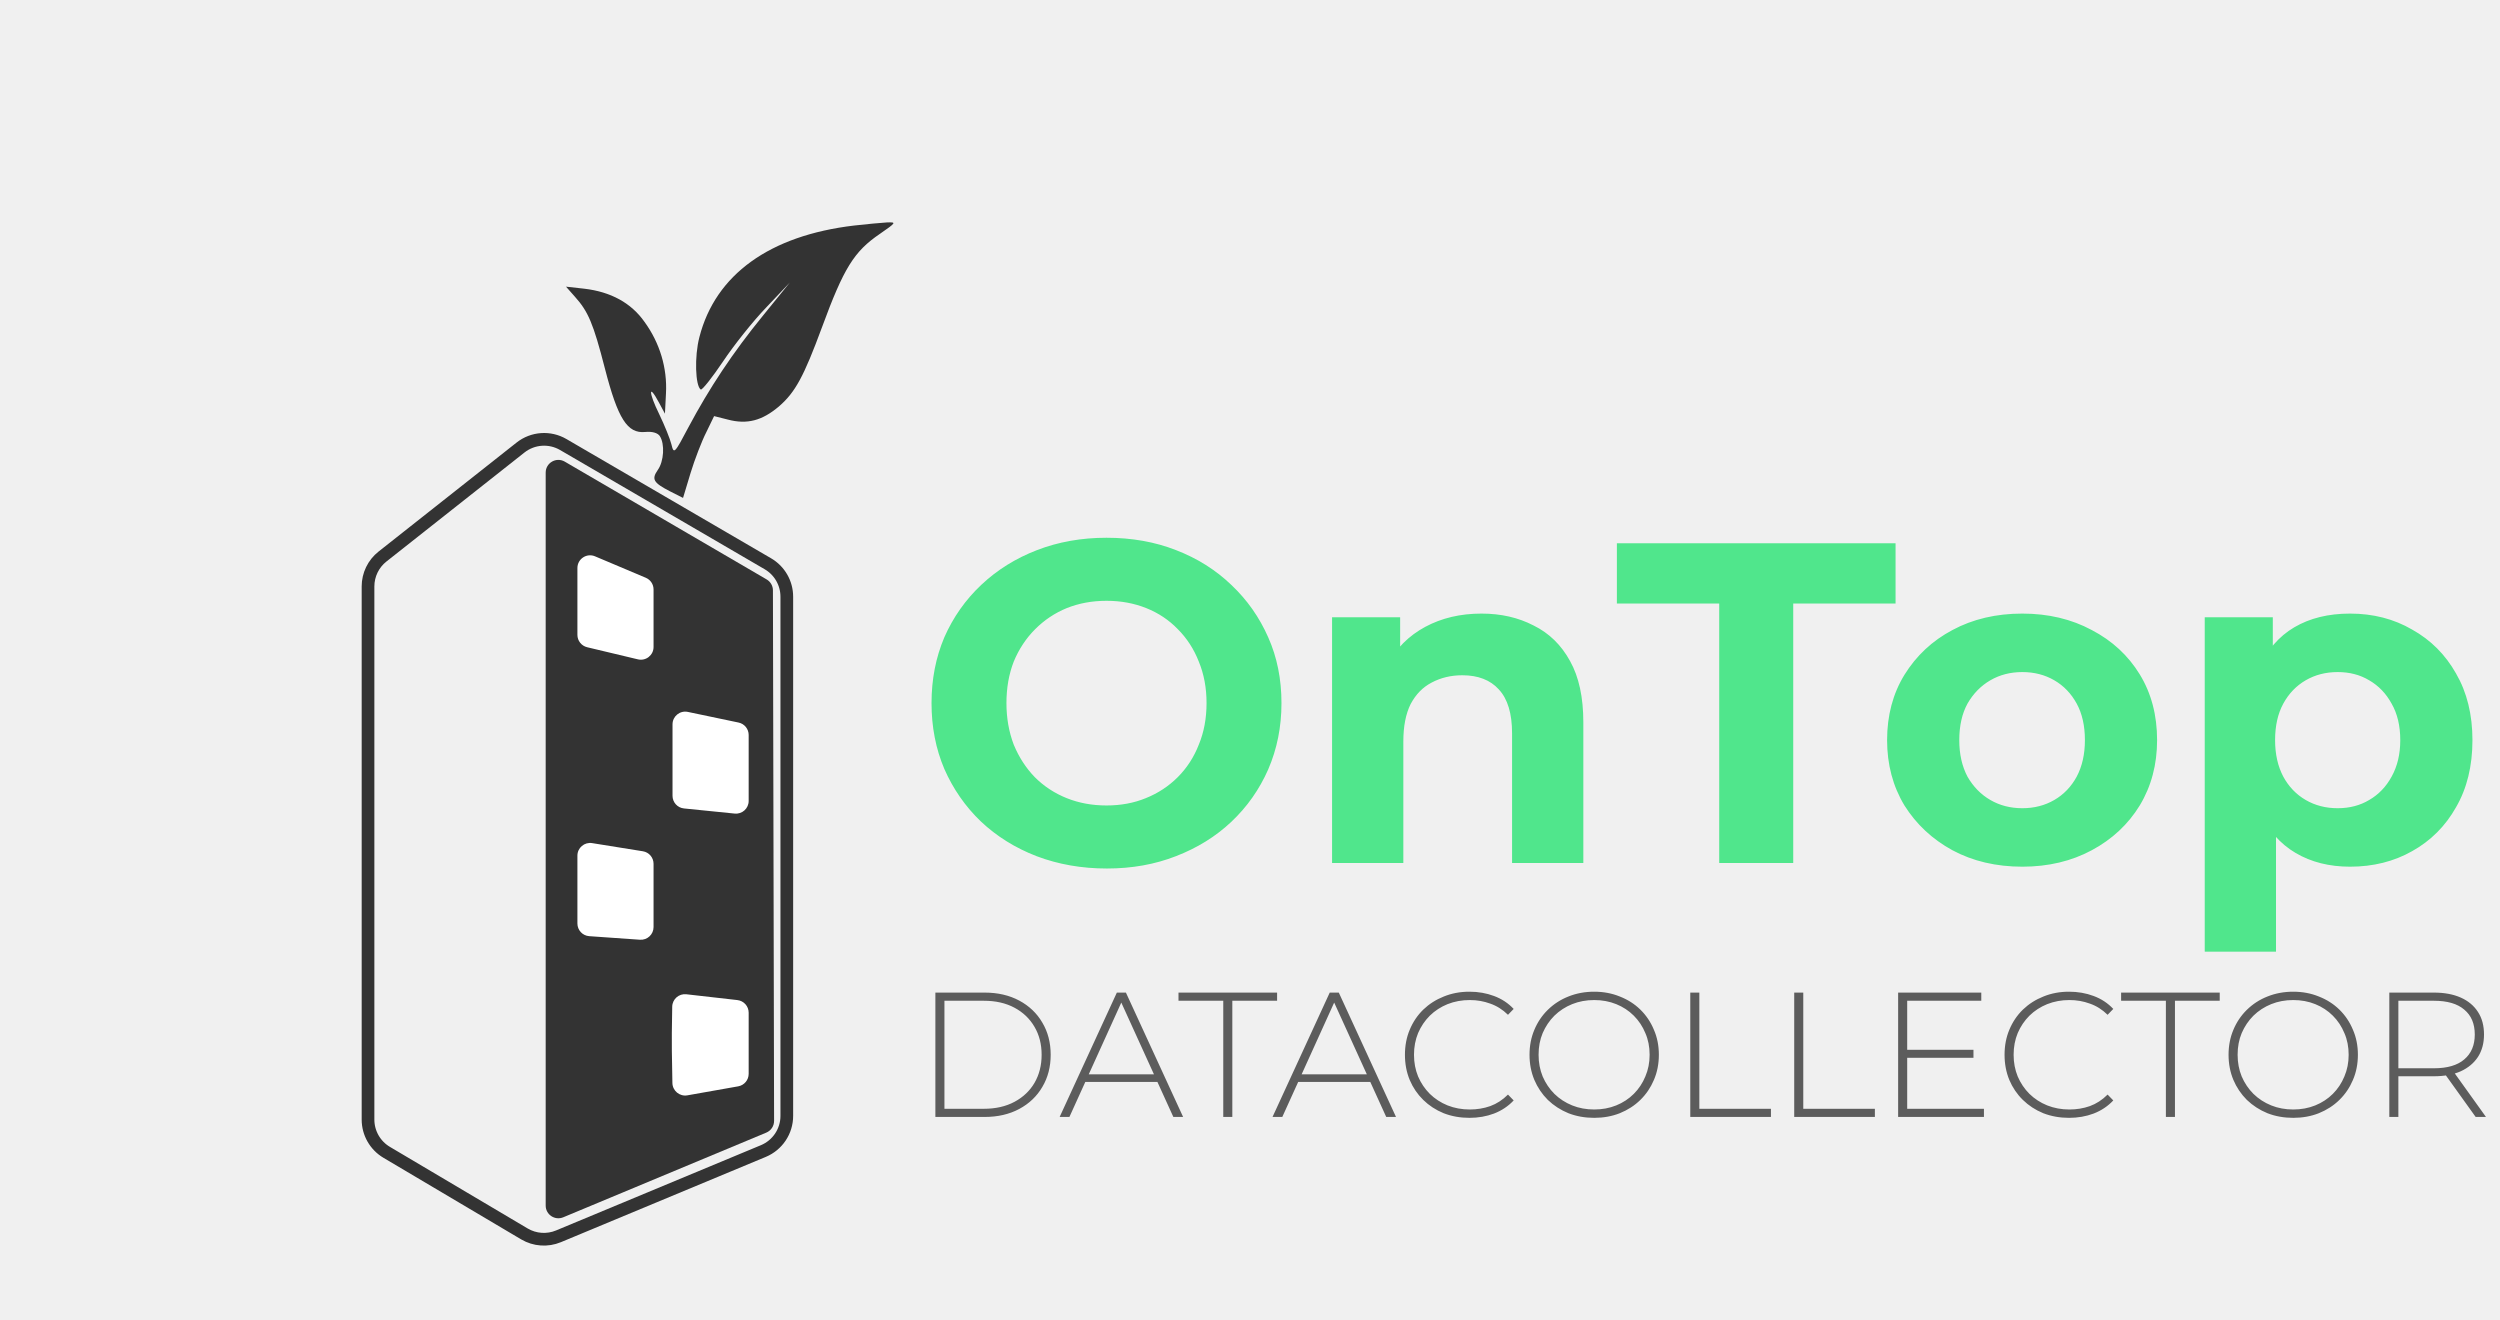
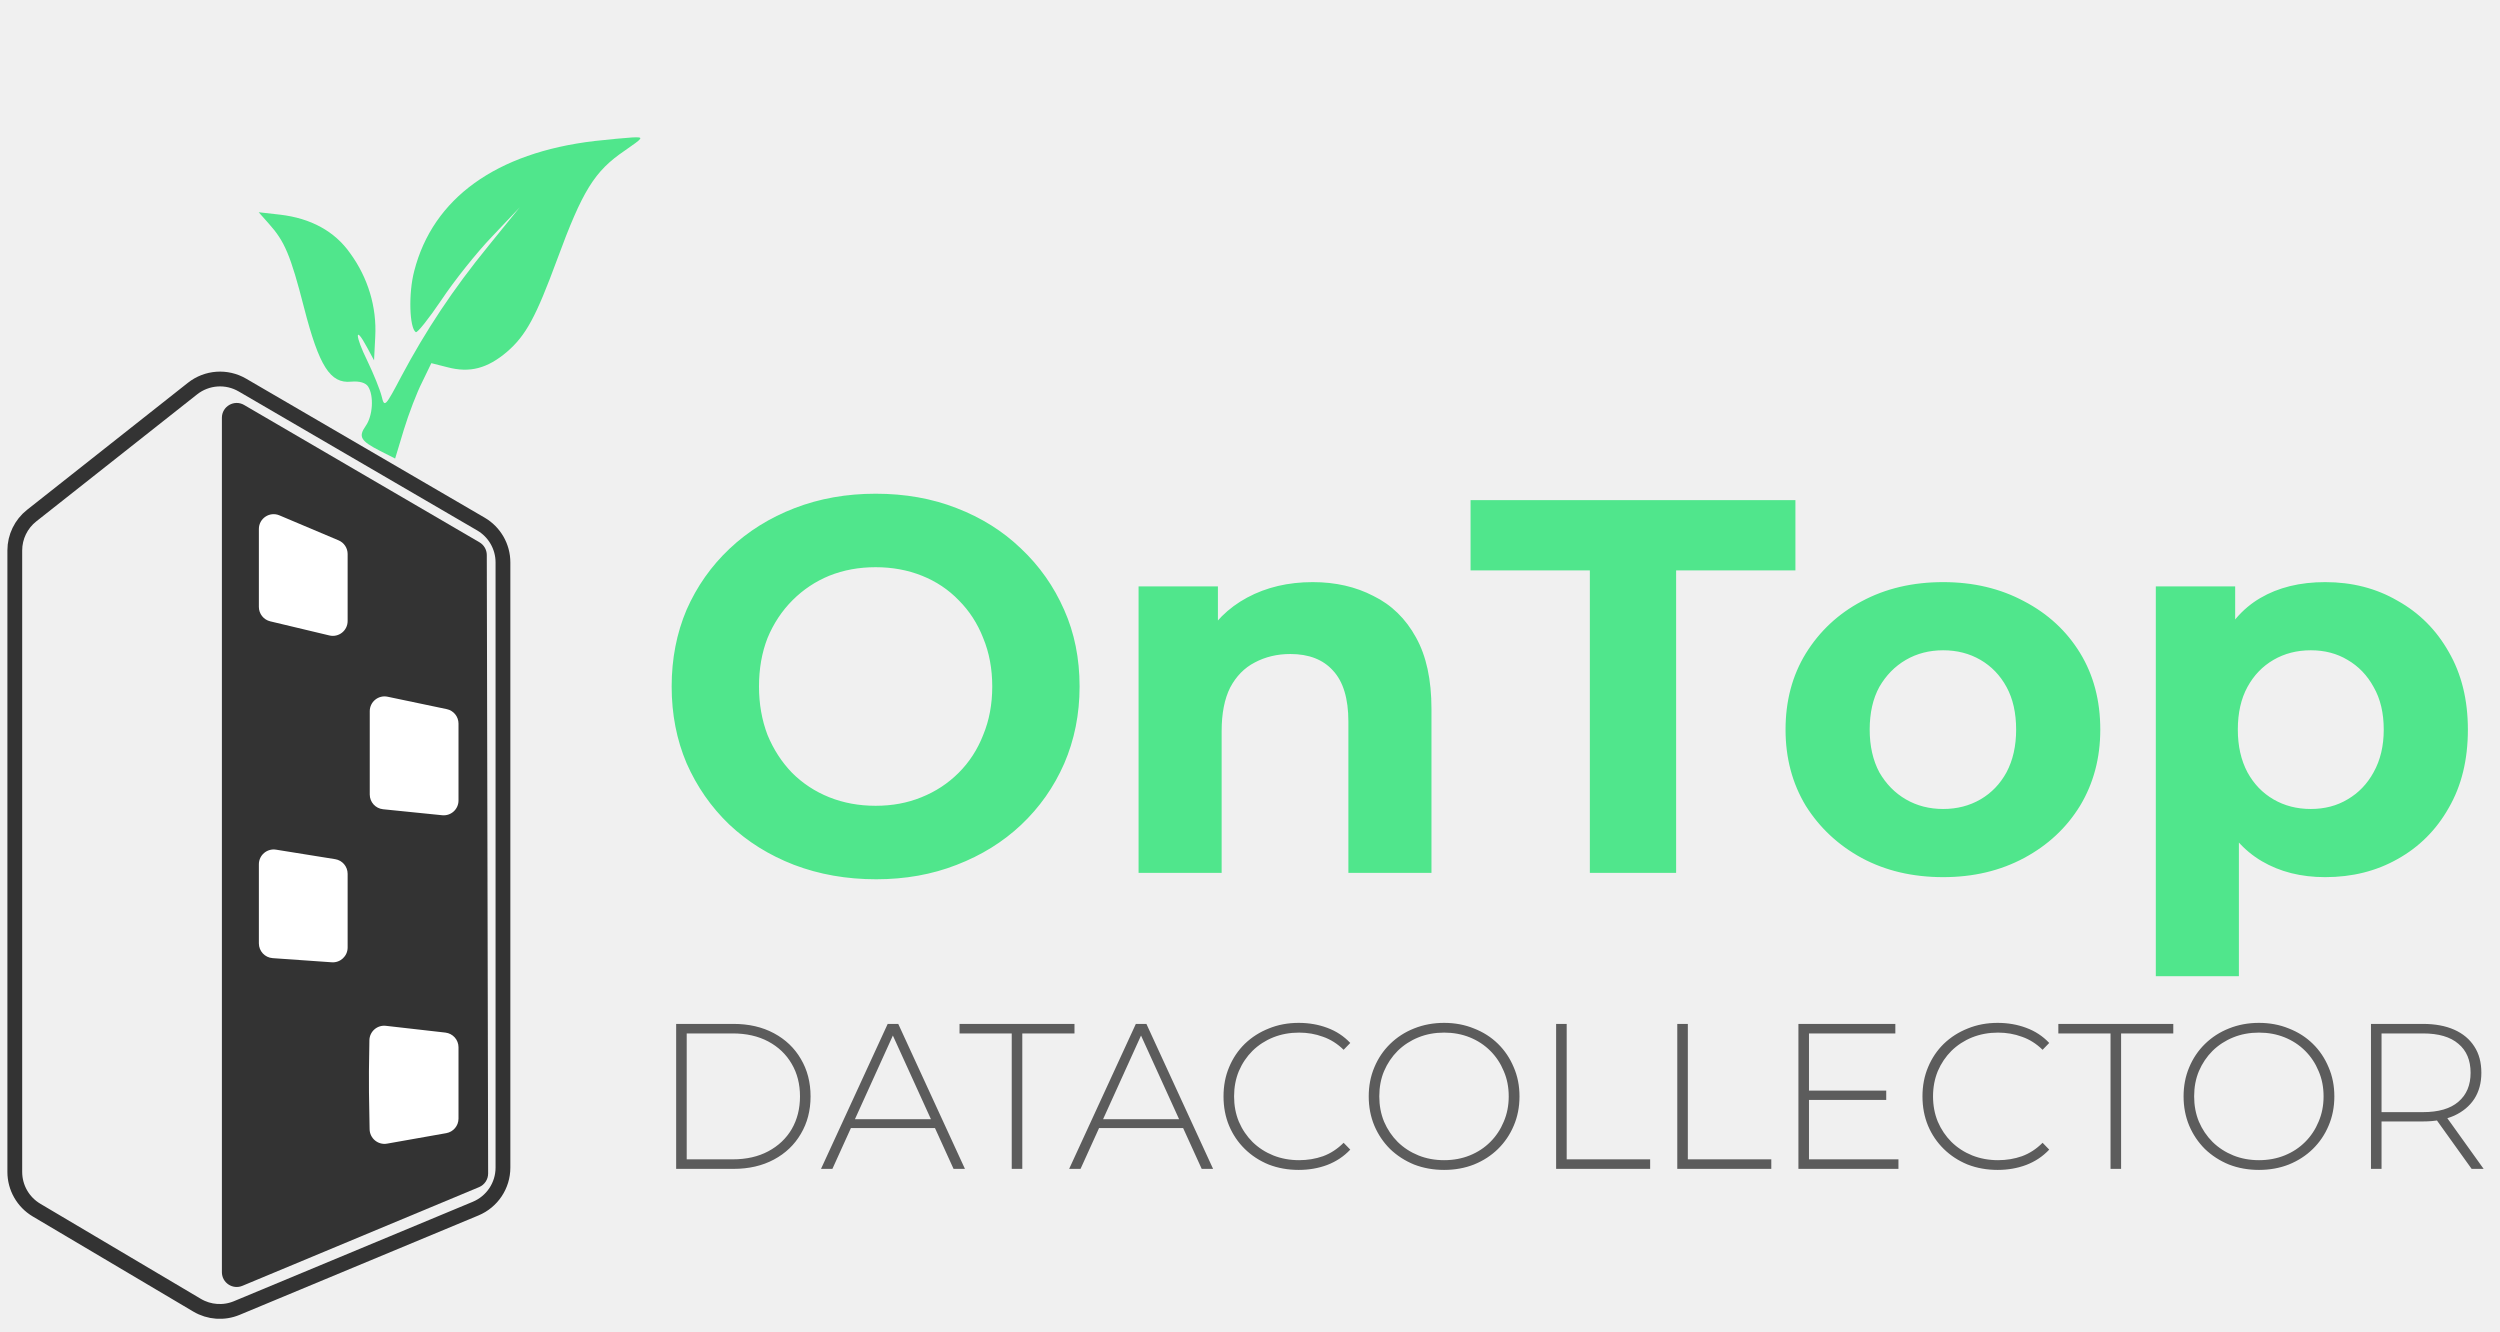
- <svg xmlns="http://www.w3.org/2000/svg" width="197" height="104" viewBox="0 0 197 104" fill="none">
-   <path d="M87.228 68.439C85.236 68.439 83.388 68.115 81.684 67.467C80.004 66.819 78.54 65.907 77.292 64.731C76.068 63.555 75.108 62.175 74.412 60.591C73.74 59.007 73.404 57.279 73.404 55.407C73.404 53.535 73.74 51.807 74.412 50.223C75.108 48.639 76.08 47.259 77.328 46.083C78.576 44.907 80.04 43.995 81.72 43.347C83.4 42.699 85.224 42.375 87.192 42.375C89.184 42.375 91.008 42.699 92.664 43.347C94.344 43.995 95.796 44.907 97.02 46.083C98.268 47.259 99.24 48.639 99.936 50.223C100.632 51.783 100.98 53.511 100.98 55.407C100.98 57.279 100.632 59.019 99.936 60.627C99.24 62.211 98.268 63.591 97.02 64.767C95.796 65.919 94.344 66.819 92.664 67.467C91.008 68.115 89.196 68.439 87.228 68.439ZM87.192 63.471C88.32 63.471 89.352 63.279 90.288 62.895C91.248 62.511 92.088 61.959 92.808 61.239C93.528 60.519 94.08 59.667 94.464 58.683C94.872 57.699 95.076 56.607 95.076 55.407C95.076 54.207 94.872 53.115 94.464 52.131C94.08 51.147 93.528 50.295 92.808 49.575C92.112 48.855 91.284 48.303 90.324 47.919C89.364 47.535 88.32 47.343 87.192 47.343C86.064 47.343 85.02 47.535 84.06 47.919C83.124 48.303 82.296 48.855 81.576 49.575C80.856 50.295 80.292 51.147 79.884 52.131C79.5 53.115 79.308 54.207 79.308 55.407C79.308 56.583 79.5 57.675 79.884 58.683C80.292 59.667 80.844 60.519 81.54 61.239C82.26 61.959 83.1 62.511 84.06 62.895C85.02 63.279 86.064 63.471 87.192 63.471ZM116.739 48.351C118.275 48.351 119.643 48.663 120.843 49.287C122.067 49.887 123.027 50.823 123.723 52.095C124.419 53.343 124.767 54.951 124.767 56.919V68.007H119.151V57.783C119.151 56.223 118.803 55.071 118.107 54.327C117.435 53.583 116.475 53.211 115.227 53.211C114.339 53.211 113.535 53.403 112.815 53.787C112.119 54.147 111.567 54.711 111.159 55.479C110.775 56.247 110.583 57.231 110.583 58.431V68.007H104.967V48.639H110.331V54.003L109.323 52.383C110.019 51.087 111.015 50.091 112.311 49.395C113.607 48.699 115.083 48.351 116.739 48.351ZM135.474 68.007V47.559H127.41V42.807H149.37V47.559H141.306V68.007H135.474ZM159.359 68.295C157.295 68.295 155.459 67.863 153.851 66.999C152.267 66.135 151.007 64.959 150.071 63.471C149.159 61.959 148.703 60.243 148.703 58.323C148.703 56.379 149.159 54.663 150.071 53.175C151.007 51.663 152.267 50.487 153.851 49.647C155.459 48.783 157.295 48.351 159.359 48.351C161.399 48.351 163.223 48.783 164.831 49.647C166.439 50.487 167.699 51.651 168.611 53.139C169.523 54.627 169.979 56.355 169.979 58.323C169.979 60.243 169.523 61.959 168.611 63.471C167.699 64.959 166.439 66.135 164.831 66.999C163.223 67.863 161.399 68.295 159.359 68.295ZM159.359 63.687C160.295 63.687 161.135 63.471 161.879 63.039C162.623 62.607 163.211 61.995 163.643 61.203C164.075 60.387 164.291 59.427 164.291 58.323C164.291 57.195 164.075 56.235 163.643 55.443C163.211 54.651 162.623 54.039 161.879 53.607C161.135 53.175 160.295 52.959 159.359 52.959C158.423 52.959 157.583 53.175 156.839 53.607C156.095 54.039 155.495 54.651 155.039 55.443C154.607 56.235 154.391 57.195 154.391 58.323C154.391 59.427 154.607 60.387 155.039 61.203C155.495 61.995 156.095 62.607 156.839 63.039C157.583 63.471 158.423 63.687 159.359 63.687ZM185.181 68.295C183.549 68.295 182.121 67.935 180.897 67.215C179.673 66.495 178.713 65.403 178.017 63.939C177.345 62.451 177.009 60.579 177.009 58.323C177.009 56.043 177.333 54.171 177.981 52.707C178.629 51.243 179.565 50.151 180.789 49.431C182.013 48.711 183.477 48.351 185.181 48.351C187.005 48.351 188.637 48.771 190.077 49.611C191.541 50.427 192.693 51.579 193.533 53.067C194.397 54.555 194.829 56.307 194.829 58.323C194.829 60.363 194.397 62.127 193.533 63.615C192.693 65.103 191.541 66.255 190.077 67.071C188.637 67.887 187.005 68.295 185.181 68.295ZM173.733 74.991V48.639H179.097V52.599L178.989 58.359L179.349 64.083V74.991H173.733ZM184.209 63.687C185.145 63.687 185.973 63.471 186.693 63.039C187.437 62.607 188.025 61.995 188.457 61.203C188.913 60.387 189.141 59.427 189.141 58.323C189.141 57.195 188.913 56.235 188.457 55.443C188.025 54.651 187.437 54.039 186.693 53.607C185.973 53.175 185.145 52.959 184.209 52.959C183.273 52.959 182.433 53.175 181.689 53.607C180.945 54.039 180.357 54.651 179.925 55.443C179.493 56.235 179.277 57.195 179.277 58.323C179.277 59.427 179.493 60.387 179.925 61.203C180.357 61.995 180.945 62.607 181.689 63.039C182.433 63.471 183.273 63.687 184.209 63.687Z" fill="#50E68C" />
-   <path d="M73.708 88.016V78.216H77.586C78.622 78.216 79.532 78.426 80.316 78.846C81.1 79.266 81.707 79.845 82.136 80.582C82.575 81.319 82.794 82.164 82.794 83.116C82.794 84.068 82.575 84.913 82.136 85.65C81.707 86.387 81.1 86.966 80.316 87.386C79.532 87.806 78.622 88.016 77.586 88.016H73.708ZM74.422 87.372H77.53C78.454 87.372 79.257 87.19 79.938 86.826C80.619 86.462 81.147 85.963 81.52 85.328C81.893 84.684 82.08 83.947 82.08 83.116C82.08 82.285 81.893 81.553 81.52 80.918C81.147 80.274 80.619 79.77 79.938 79.406C79.257 79.042 78.454 78.86 77.53 78.86H74.422V87.372ZM83.5 88.016L88.008 78.216H88.722L93.23 88.016H92.46L88.204 78.664H88.512L84.27 88.016H83.5ZM85.152 85.258L85.39 84.656H91.256L91.494 85.258H85.152ZM96.393 88.016V78.86H92.865V78.216H100.635V78.86H97.107V88.016H96.393ZM100.275 88.016L104.783 78.216H105.497L110.005 88.016H109.235L104.979 78.664H105.287L101.045 88.016H100.275ZM101.927 85.258L102.165 84.656H108.031L108.269 85.258H101.927ZM115.791 88.086C115.063 88.086 114.387 87.965 113.761 87.722C113.145 87.47 112.609 87.12 112.151 86.672C111.694 86.224 111.339 85.701 111.087 85.104C110.835 84.497 110.709 83.835 110.709 83.116C110.709 82.397 110.835 81.739 111.087 81.142C111.339 80.535 111.694 80.008 112.151 79.56C112.618 79.112 113.159 78.767 113.775 78.524C114.391 78.272 115.063 78.146 115.791 78.146C116.482 78.146 117.126 78.258 117.723 78.482C118.33 78.706 118.848 79.047 119.277 79.504L118.829 79.966C118.409 79.555 117.943 79.261 117.429 79.084C116.925 78.897 116.389 78.804 115.819 78.804C115.194 78.804 114.611 78.911 114.069 79.126C113.537 79.341 113.071 79.644 112.669 80.036C112.277 80.428 111.969 80.885 111.745 81.408C111.531 81.931 111.423 82.5 111.423 83.116C111.423 83.732 111.531 84.301 111.745 84.824C111.969 85.347 112.277 85.804 112.669 86.196C113.071 86.588 113.537 86.891 114.069 87.106C114.611 87.321 115.194 87.428 115.819 87.428C116.389 87.428 116.925 87.339 117.429 87.162C117.943 86.975 118.409 86.672 118.829 86.252L119.277 86.714C118.848 87.171 118.33 87.517 117.723 87.75C117.126 87.974 116.482 88.086 115.791 88.086ZM125.622 88.086C124.894 88.086 124.217 87.965 123.592 87.722C122.976 87.47 122.435 87.12 121.968 86.672C121.511 86.215 121.156 85.687 120.904 85.09C120.652 84.483 120.526 83.825 120.526 83.116C120.526 82.407 120.652 81.753 120.904 81.156C121.156 80.549 121.511 80.022 121.968 79.574C122.435 79.117 122.976 78.767 123.592 78.524C124.217 78.272 124.894 78.146 125.622 78.146C126.35 78.146 127.022 78.272 127.638 78.524C128.263 78.767 128.805 79.112 129.262 79.56C129.719 80.008 130.074 80.535 130.326 81.142C130.587 81.739 130.718 82.397 130.718 83.116C130.718 83.835 130.587 84.497 130.326 85.104C130.074 85.701 129.719 86.224 129.262 86.672C128.805 87.12 128.263 87.47 127.638 87.722C127.022 87.965 126.35 88.086 125.622 88.086ZM125.622 87.428C126.247 87.428 126.826 87.321 127.358 87.106C127.89 86.891 128.352 86.588 128.744 86.196C129.136 85.804 129.439 85.347 129.654 84.824C129.878 84.301 129.99 83.732 129.99 83.116C129.99 82.491 129.878 81.921 129.654 81.408C129.439 80.885 129.136 80.428 128.744 80.036C128.352 79.644 127.89 79.341 127.358 79.126C126.826 78.911 126.247 78.804 125.622 78.804C124.997 78.804 124.418 78.911 123.886 79.126C123.354 79.341 122.887 79.644 122.486 80.036C122.094 80.428 121.786 80.885 121.562 81.408C121.347 81.921 121.24 82.491 121.24 83.116C121.24 83.732 121.347 84.301 121.562 84.824C121.786 85.347 122.094 85.804 122.486 86.196C122.887 86.588 123.354 86.891 123.886 87.106C124.418 87.321 124.997 87.428 125.622 87.428ZM133.194 88.016V78.216H133.908V87.372H139.55V88.016H133.194ZM141.384 88.016V78.216H142.098V87.372H147.74V88.016H141.384ZM150.203 82.724H155.509V83.354H150.203V82.724ZM150.287 87.372H156.335V88.016H149.573V78.216H156.125V78.86H150.287V87.372ZM163.041 88.086C162.313 88.086 161.637 87.965 161.011 87.722C160.395 87.47 159.859 87.12 159.401 86.672C158.944 86.224 158.589 85.701 158.337 85.104C158.085 84.497 157.959 83.835 157.959 83.116C157.959 82.397 158.085 81.739 158.337 81.142C158.589 80.535 158.944 80.008 159.401 79.56C159.868 79.112 160.409 78.767 161.025 78.524C161.641 78.272 162.313 78.146 163.041 78.146C163.732 78.146 164.376 78.258 164.973 78.482C165.58 78.706 166.098 79.047 166.527 79.504L166.079 79.966C165.659 79.555 165.193 79.261 164.679 79.084C164.175 78.897 163.639 78.804 163.069 78.804C162.444 78.804 161.861 78.911 161.319 79.126C160.787 79.341 160.321 79.644 159.919 80.036C159.527 80.428 159.219 80.885 158.995 81.408C158.781 81.931 158.673 82.5 158.673 83.116C158.673 83.732 158.781 84.301 158.995 84.824C159.219 85.347 159.527 85.804 159.919 86.196C160.321 86.588 160.787 86.891 161.319 87.106C161.861 87.321 162.444 87.428 163.069 87.428C163.639 87.428 164.175 87.339 164.679 87.162C165.193 86.975 165.659 86.672 166.079 86.252L166.527 86.714C166.098 87.171 165.58 87.517 164.973 87.75C164.376 87.974 163.732 88.086 163.041 88.086ZM170.672 88.016V78.86H167.144V78.216H174.914V78.86H171.386V88.016H170.672ZM180.706 88.086C179.978 88.086 179.301 87.965 178.676 87.722C178.06 87.47 177.519 87.12 177.052 86.672C176.595 86.215 176.24 85.687 175.988 85.09C175.736 84.483 175.61 83.825 175.61 83.116C175.61 82.407 175.736 81.753 175.988 81.156C176.24 80.549 176.595 80.022 177.052 79.574C177.519 79.117 178.06 78.767 178.676 78.524C179.301 78.272 179.978 78.146 180.706 78.146C181.434 78.146 182.106 78.272 182.722 78.524C183.347 78.767 183.889 79.112 184.346 79.56C184.803 80.008 185.158 80.535 185.41 81.142C185.671 81.739 185.802 82.397 185.802 83.116C185.802 83.835 185.671 84.497 185.41 85.104C185.158 85.701 184.803 86.224 184.346 86.672C183.889 87.12 183.347 87.47 182.722 87.722C182.106 87.965 181.434 88.086 180.706 88.086ZM180.706 87.428C181.331 87.428 181.91 87.321 182.442 87.106C182.974 86.891 183.436 86.588 183.828 86.196C184.22 85.804 184.523 85.347 184.738 84.824C184.962 84.301 185.074 83.732 185.074 83.116C185.074 82.491 184.962 81.921 184.738 81.408C184.523 80.885 184.22 80.428 183.828 80.036C183.436 79.644 182.974 79.341 182.442 79.126C181.91 78.911 181.331 78.804 180.706 78.804C180.081 78.804 179.502 78.911 178.97 79.126C178.438 79.341 177.971 79.644 177.57 80.036C177.178 80.428 176.87 80.885 176.646 81.408C176.431 81.921 176.324 82.491 176.324 83.116C176.324 83.732 176.431 84.301 176.646 84.824C176.87 85.347 177.178 85.804 177.57 86.196C177.971 86.588 178.438 86.891 178.97 87.106C179.502 87.321 180.081 87.428 180.706 87.428ZM188.278 88.016V78.216H191.792C192.614 78.216 193.318 78.347 193.906 78.608C194.494 78.869 194.947 79.247 195.264 79.742C195.582 80.227 195.74 80.82 195.74 81.52C195.74 82.201 195.582 82.789 195.264 83.284C194.947 83.769 194.494 84.147 193.906 84.418C193.318 84.679 192.614 84.81 191.792 84.81H188.67L188.992 84.474V88.016H188.278ZM195.082 88.016L192.534 84.46H193.346L195.894 88.016H195.082ZM188.992 84.516L188.67 84.18H191.792C192.847 84.18 193.645 83.947 194.186 83.48C194.737 83.013 195.012 82.36 195.012 81.52C195.012 80.671 194.737 80.017 194.186 79.56C193.645 79.093 192.847 78.86 191.792 78.86H188.67L188.992 78.51V84.516Z" fill="#5C5C5C" />
-   <path d="M29 88.223V46.21C29 45.292 29.42 44.424 30.141 43.855L41.015 35.267C41.983 34.502 43.32 34.408 44.385 35.029L60.511 44.426C61.433 44.964 62 45.951 62 47.018V87.932C62 89.144 61.271 90.236 60.153 90.702L44.007 97.422C43.134 97.786 42.14 97.716 41.325 97.234L30.471 90.804C29.559 90.264 29 89.283 29 88.223Z" stroke="#333333" />
-   <path d="M60.41 45.658C60.717 45.837 60.906 46.164 60.907 46.519L60.998 88.325C60.999 88.73 60.757 89.095 60.383 89.251L44.385 95.922C43.726 96.197 43 95.713 43 94.999V37.241C43 36.469 43.837 35.989 44.504 36.377L60.41 45.658Z" fill="#333333" />
-   <path d="M45.5 44.759C45.5 44.043 46.23 43.559 46.889 43.838L50.889 45.528C51.259 45.685 51.5 46.047 51.5 46.449V49.34V50.984C51.5 51.63 50.896 52.107 50.268 51.957L46.268 51.002C45.818 50.894 45.5 50.492 45.5 50.029V44.759Z" fill="white" />
-   <path d="M45.5 67.424C45.5 66.809 46.051 66.34 46.659 66.437L50.659 67.08C51.144 67.158 51.5 67.577 51.5 68.068V70.066V73.053C51.5 73.633 51.008 74.091 50.43 74.051L46.43 73.77C45.906 73.733 45.5 73.297 45.5 72.772V67.424Z" fill="white" />
-   <path d="M52.995 57.077C52.995 56.442 53.579 55.968 54.2 56.098L58.2 56.937C58.663 57.034 58.995 57.443 58.995 57.916V60.332C58.995 61.443 58.995 62.196 58.995 63.115C58.995 63.707 58.483 64.17 57.894 64.11L53.894 63.705C53.384 63.653 52.995 63.223 52.995 62.71V57.077Z" fill="white" />
-   <path d="M52.971 79.322C52.983 78.734 53.498 78.282 54.083 78.348L58.108 78.806C58.613 78.864 58.995 79.291 58.995 79.8V81.521V84.619C58.995 85.104 58.647 85.519 58.169 85.604L54.164 86.313C53.553 86.421 52.993 85.953 52.985 85.333C52.958 83.234 52.903 82.731 52.971 79.322Z" fill="white" />
-   <path d="M67.296 17.773C60.654 18.561 56.378 21.636 55.114 26.559C54.711 28.083 54.792 30.422 55.222 30.694C55.33 30.749 56.109 29.769 56.97 28.491C57.804 27.239 59.336 25.308 60.385 24.22L62.241 22.261L60.143 24.846C57.723 27.811 55.894 30.585 54.254 33.659C53.151 35.754 53.098 35.808 52.909 35.02C52.802 34.584 52.372 33.523 51.941 32.626C51.108 30.939 51.081 30.15 51.914 31.701L52.398 32.598L52.479 30.993C52.587 29.008 51.995 27.022 50.785 25.362C49.736 23.866 48.123 22.996 46.052 22.751L44.6 22.588L45.299 23.377C46.348 24.546 46.751 25.471 47.666 29.035C48.688 33.007 49.44 34.176 50.839 34.04C51.43 33.986 51.834 34.122 51.995 34.367C52.398 34.992 52.318 36.352 51.834 37.032C51.323 37.767 51.484 38.039 52.802 38.719L53.824 39.236L54.415 37.277C54.738 36.216 55.303 34.748 55.652 34.067L56.271 32.789L57.346 33.061C58.879 33.469 60.062 33.142 61.38 32.027C62.671 30.912 63.343 29.66 64.769 25.798C66.49 21.119 67.296 19.813 69.34 18.425C70.631 17.528 70.658 17.501 69.878 17.528C69.421 17.555 68.264 17.664 67.296 17.773Z" fill="#333333" />
+ <svg xmlns="http://www.w3.org/2000/svg" width="169" height="90" viewBox="0 0 169 90" fill="none">
+   <path d="M59.228 59.439C57.236 59.439 55.388 59.115 53.684 58.467C52.004 57.819 50.54 56.907 49.292 55.731C48.068 54.555 47.108 53.175 46.412 51.591C45.74 50.007 45.404 48.279 45.404 46.407C45.404 44.535 45.74 42.807 46.412 41.223C47.108 39.639 48.08 38.259 49.328 37.083C50.576 35.907 52.04 34.995 53.72 34.347C55.4 33.699 57.224 33.375 59.192 33.375C61.184 33.375 63.008 33.699 64.664 34.347C66.344 34.995 67.796 35.907 69.02 37.083C70.268 38.259 71.24 39.639 71.936 41.223C72.632 42.783 72.98 44.511 72.98 46.407C72.98 48.279 72.632 50.019 71.936 51.627C71.24 53.211 70.268 54.591 69.02 55.767C67.796 56.919 66.344 57.819 64.664 58.467C63.008 59.115 61.196 59.439 59.228 59.439ZM59.192 54.471C60.32 54.471 61.352 54.279 62.288 53.895C63.248 53.511 64.088 52.959 64.808 52.239C65.528 51.519 66.08 50.667 66.464 49.683C66.872 48.699 67.076 47.607 67.076 46.407C67.076 45.207 66.872 44.115 66.464 43.131C66.08 42.147 65.528 41.295 64.808 40.575C64.112 39.855 63.284 39.303 62.324 38.919C61.364 38.535 60.32 38.343 59.192 38.343C58.064 38.343 57.02 38.535 56.06 38.919C55.124 39.303 54.296 39.855 53.576 40.575C52.856 41.295 52.292 42.147 51.884 43.131C51.5 44.115 51.308 45.207 51.308 46.407C51.308 47.583 51.5 48.675 51.884 49.683C52.292 50.667 52.844 51.519 53.54 52.239C54.26 52.959 55.1 53.511 56.06 53.895C57.02 54.279 58.064 54.471 59.192 54.471ZM88.739 39.351C90.275 39.351 91.643 39.663 92.843 40.287C94.067 40.887 95.027 41.823 95.723 43.095C96.419 44.343 96.767 45.951 96.767 47.919V59.007H91.151V48.783C91.151 47.223 90.803 46.071 90.107 45.327C89.435 44.583 88.475 44.211 87.227 44.211C86.339 44.211 85.535 44.403 84.815 44.787C84.119 45.147 83.567 45.711 83.159 46.479C82.775 47.247 82.583 48.231 82.583 49.431V59.007H76.967V39.639H82.331V45.003L81.323 43.383C82.019 42.087 83.015 41.091 84.311 40.395C85.607 39.699 87.083 39.351 88.739 39.351ZM107.474 59.007V38.559H99.41V33.807H121.37V38.559H113.306V59.007H107.474ZM131.359 59.295C129.295 59.295 127.459 58.863 125.851 57.999C124.267 57.135 123.007 55.959 122.071 54.471C121.159 52.959 120.703 51.243 120.703 49.323C120.703 47.379 121.159 45.663 122.071 44.175C123.007 42.663 124.267 41.487 125.851 40.647C127.459 39.783 129.295 39.351 131.359 39.351C133.399 39.351 135.223 39.783 136.831 40.647C138.439 41.487 139.699 42.651 140.611 44.139C141.523 45.627 141.979 47.355 141.979 49.323C141.979 51.243 141.523 52.959 140.611 54.471C139.699 55.959 138.439 57.135 136.831 57.999C135.223 58.863 133.399 59.295 131.359 59.295ZM131.359 54.687C132.295 54.687 133.135 54.471 133.879 54.039C134.623 53.607 135.211 52.995 135.643 52.203C136.075 51.387 136.291 50.427 136.291 49.323C136.291 48.195 136.075 47.235 135.643 46.443C135.211 45.651 134.623 45.039 133.879 44.607C133.135 44.175 132.295 43.959 131.359 43.959C130.423 43.959 129.583 44.175 128.839 44.607C128.095 45.039 127.495 45.651 127.039 46.443C126.607 47.235 126.391 48.195 126.391 49.323C126.391 50.427 126.607 51.387 127.039 52.203C127.495 52.995 128.095 53.607 128.839 54.039C129.583 54.471 130.423 54.687 131.359 54.687ZM157.181 59.295C155.549 59.295 154.121 58.935 152.897 58.215C151.673 57.495 150.713 56.403 150.017 54.939C149.345 53.451 149.009 51.579 149.009 49.323C149.009 47.043 149.333 45.171 149.981 43.707C150.629 42.243 151.565 41.151 152.789 40.431C154.013 39.711 155.477 39.351 157.181 39.351C159.005 39.351 160.637 39.771 162.077 40.611C163.541 41.427 164.693 42.579 165.533 44.067C166.397 45.555 166.829 47.307 166.829 49.323C166.829 51.363 166.397 53.127 165.533 54.615C164.693 56.103 163.541 57.255 162.077 58.071C160.637 58.887 159.005 59.295 157.181 59.295ZM145.733 65.991V39.639H151.097V43.599L150.989 49.359L151.349 55.083V65.991H145.733ZM156.209 54.687C157.145 54.687 157.973 54.471 158.693 54.039C159.437 53.607 160.025 52.995 160.457 52.203C160.913 51.387 161.141 50.427 161.141 49.323C161.141 48.195 160.913 47.235 160.457 46.443C160.025 45.651 159.437 45.039 158.693 44.607C157.973 44.175 157.145 43.959 156.209 43.959C155.273 43.959 154.433 44.175 153.689 44.607C152.945 45.039 152.357 45.651 151.925 46.443C151.493 47.235 151.277 48.195 151.277 49.323C151.277 50.427 151.493 51.387 151.925 52.203C152.357 52.995 152.945 53.607 153.689 54.039C154.433 54.471 155.273 54.687 156.209 54.687Z" fill="#50E68C" />
+   <path d="M45.708 79.016V69.216H49.586C50.622 69.216 51.532 69.426 52.316 69.846C53.1 70.266 53.707 70.845 54.136 71.582C54.575 72.319 54.794 73.164 54.794 74.116C54.794 75.068 54.575 75.913 54.136 76.65C53.707 77.387 53.1 77.966 52.316 78.386C51.532 78.806 50.622 79.016 49.586 79.016H45.708ZM46.422 78.372H49.53C50.454 78.372 51.257 78.19 51.938 77.826C52.619 77.462 53.147 76.963 53.52 76.328C53.893 75.684 54.08 74.947 54.08 74.116C54.08 73.285 53.893 72.553 53.52 71.918C53.147 71.274 52.619 70.77 51.938 70.406C51.257 70.042 50.454 69.86 49.53 69.86H46.422V78.372ZM55.5 79.016L60.008 69.216H60.722L65.23 79.016H64.46L60.204 69.664H60.512L56.27 79.016H55.5ZM57.152 76.258L57.39 75.656H63.256L63.494 76.258H57.152ZM68.393 79.016V69.86H64.865V69.216H72.635V69.86H69.107V79.016H68.393ZM72.275 79.016L76.783 69.216H77.497L82.005 79.016H81.235L76.979 69.664H77.287L73.045 79.016H72.275ZM73.927 76.258L74.165 75.656H80.031L80.269 76.258H73.927ZM87.791 79.086C87.064 79.086 86.387 78.965 85.761 78.722C85.145 78.47 84.609 78.12 84.151 77.672C83.694 77.224 83.34 76.701 83.088 76.104C82.835 75.497 82.71 74.835 82.71 74.116C82.71 73.397 82.835 72.739 83.088 72.142C83.34 71.535 83.694 71.008 84.151 70.56C84.618 70.112 85.159 69.767 85.775 69.524C86.391 69.272 87.064 69.146 87.791 69.146C88.482 69.146 89.126 69.258 89.724 69.482C90.33 69.706 90.848 70.047 91.278 70.504L90.829 70.966C90.409 70.555 89.943 70.261 89.43 70.084C88.925 69.897 88.389 69.804 87.82 69.804C87.194 69.804 86.611 69.911 86.07 70.126C85.537 70.341 85.071 70.644 84.669 71.036C84.278 71.428 83.969 71.885 83.746 72.408C83.531 72.931 83.424 73.5 83.424 74.116C83.424 74.732 83.531 75.301 83.746 75.824C83.969 76.347 84.278 76.804 84.669 77.196C85.071 77.588 85.537 77.891 86.07 78.106C86.611 78.321 87.194 78.428 87.82 78.428C88.389 78.428 88.925 78.339 89.43 78.162C89.943 77.975 90.409 77.672 90.829 77.252L91.278 77.714C90.848 78.171 90.33 78.517 89.724 78.75C89.126 78.974 88.482 79.086 87.791 79.086ZM97.622 79.086C96.894 79.086 96.217 78.965 95.592 78.722C94.976 78.47 94.434 78.12 93.968 77.672C93.51 77.215 93.156 76.687 92.904 76.09C92.652 75.483 92.526 74.825 92.526 74.116C92.526 73.407 92.652 72.753 92.904 72.156C93.156 71.549 93.51 71.022 93.968 70.574C94.434 70.117 94.976 69.767 95.592 69.524C96.217 69.272 96.894 69.146 97.622 69.146C98.35 69.146 99.022 69.272 99.638 69.524C100.263 69.767 100.805 70.112 101.262 70.56C101.719 71.008 102.074 71.535 102.326 72.142C102.587 72.739 102.718 73.397 102.718 74.116C102.718 74.835 102.587 75.497 102.326 76.104C102.074 76.701 101.719 77.224 101.262 77.672C100.805 78.12 100.263 78.47 99.638 78.722C99.022 78.965 98.35 79.086 97.622 79.086ZM97.622 78.428C98.247 78.428 98.826 78.321 99.358 78.106C99.89 77.891 100.352 77.588 100.744 77.196C101.136 76.804 101.439 76.347 101.654 75.824C101.878 75.301 101.99 74.732 101.99 74.116C101.99 73.491 101.878 72.921 101.654 72.408C101.439 71.885 101.136 71.428 100.744 71.036C100.352 70.644 99.89 70.341 99.358 70.126C98.826 69.911 98.247 69.804 97.622 69.804C96.996 69.804 96.418 69.911 95.886 70.126C95.354 70.341 94.887 70.644 94.486 71.036C94.094 71.428 93.786 71.885 93.562 72.408C93.347 72.921 93.24 73.491 93.24 74.116C93.24 74.732 93.347 75.301 93.562 75.824C93.786 76.347 94.094 76.804 94.486 77.196C94.887 77.588 95.354 77.891 95.886 78.106C96.418 78.321 96.996 78.428 97.622 78.428ZM105.194 79.016V69.216H105.908V78.372H111.55V79.016H105.194ZM113.384 79.016V69.216H114.098V78.372H119.74V79.016H113.384ZM122.203 73.724H127.509V74.354H122.203V73.724ZM122.287 78.372H128.335V79.016H121.573V69.216H128.125V69.86H122.287V78.372ZM135.041 79.086C134.313 79.086 133.637 78.965 133.011 78.722C132.395 78.47 131.859 78.12 131.401 77.672C130.944 77.224 130.589 76.701 130.337 76.104C130.085 75.497 129.959 74.835 129.959 74.116C129.959 73.397 130.085 72.739 130.337 72.142C130.589 71.535 130.944 71.008 131.401 70.56C131.868 70.112 132.409 69.767 133.025 69.524C133.641 69.272 134.313 69.146 135.041 69.146C135.732 69.146 136.376 69.258 136.973 69.482C137.58 69.706 138.098 70.047 138.527 70.504L138.079 70.966C137.659 70.555 137.193 70.261 136.679 70.084C136.175 69.897 135.639 69.804 135.069 69.804C134.444 69.804 133.861 69.911 133.319 70.126C132.787 70.341 132.321 70.644 131.919 71.036C131.527 71.428 131.219 71.885 130.995 72.408C130.781 72.931 130.673 73.5 130.673 74.116C130.673 74.732 130.781 75.301 130.995 75.824C131.219 76.347 131.527 76.804 131.919 77.196C132.321 77.588 132.787 77.891 133.319 78.106C133.861 78.321 134.444 78.428 135.069 78.428C135.639 78.428 136.175 78.339 136.679 78.162C137.193 77.975 137.659 77.672 138.079 77.252L138.527 77.714C138.098 78.171 137.58 78.517 136.973 78.75C136.376 78.974 135.732 79.086 135.041 79.086ZM142.672 79.016V69.86H139.144V69.216H146.914V69.86H143.386V79.016H142.672ZM152.706 79.086C151.978 79.086 151.301 78.965 150.676 78.722C150.06 78.47 149.519 78.12 149.052 77.672C148.595 77.215 148.24 76.687 147.988 76.09C147.736 75.483 147.61 74.825 147.61 74.116C147.61 73.407 147.736 72.753 147.988 72.156C148.24 71.549 148.595 71.022 149.052 70.574C149.519 70.117 150.06 69.767 150.676 69.524C151.301 69.272 151.978 69.146 152.706 69.146C153.434 69.146 154.106 69.272 154.722 69.524C155.347 69.767 155.889 70.112 156.346 70.56C156.803 71.008 157.158 71.535 157.41 72.142C157.671 72.739 157.802 73.397 157.802 74.116C157.802 74.835 157.671 75.497 157.41 76.104C157.158 76.701 156.803 77.224 156.346 77.672C155.889 78.12 155.347 78.47 154.722 78.722C154.106 78.965 153.434 79.086 152.706 79.086ZM152.706 78.428C153.331 78.428 153.91 78.321 154.442 78.106C154.974 77.891 155.436 77.588 155.828 77.196C156.22 76.804 156.523 76.347 156.738 75.824C156.962 75.301 157.074 74.732 157.074 74.116C157.074 73.491 156.962 72.921 156.738 72.408C156.523 71.885 156.22 71.428 155.828 71.036C155.436 70.644 154.974 70.341 154.442 70.126C153.91 69.911 153.331 69.804 152.706 69.804C152.081 69.804 151.502 69.911 150.97 70.126C150.438 70.341 149.971 70.644 149.57 71.036C149.178 71.428 148.87 71.885 148.646 72.408C148.431 72.921 148.324 73.491 148.324 74.116C148.324 74.732 148.431 75.301 148.646 75.824C148.87 76.347 149.178 76.804 149.57 77.196C149.971 77.588 150.438 77.891 150.97 78.106C151.502 78.321 152.081 78.428 152.706 78.428ZM160.278 79.016V69.216H163.792C164.614 69.216 165.318 69.347 165.906 69.608C166.494 69.869 166.947 70.247 167.264 70.742C167.582 71.227 167.74 71.82 167.74 72.52C167.74 73.201 167.582 73.789 167.264 74.284C166.947 74.769 166.494 75.147 165.906 75.418C165.318 75.679 164.614 75.81 163.792 75.81H160.67L160.992 75.474V79.016H160.278ZM167.082 79.016L164.534 75.46H165.346L167.894 79.016H167.082ZM160.992 75.516L160.67 75.18H163.792C164.847 75.18 165.645 74.947 166.186 74.48C166.737 74.013 167.012 73.36 167.012 72.52C167.012 71.671 166.737 71.017 166.186 70.56C165.645 70.093 164.847 69.86 163.792 69.86H160.67L160.992 69.51V75.516Z" fill="#5C5C5C" />
+   <path d="M1 79.223V37.21C1 36.292 1.42 35.424 2.141 34.855L13.015 26.267C13.983 25.503 15.32 25.408 16.385 26.029L32.511 35.426C33.433 35.964 34 36.951 34 38.018V78.932C34 80.144 33.271 81.236 32.153 81.702L16.007 88.422C15.134 88.786 14.14 88.716 13.325 88.234L2.471 81.804C1.559 81.264 1 80.283 1 79.223Z" stroke="#333333" />
+   <path d="M32.41 36.658C32.717 36.837 32.906 37.164 32.907 37.519L32.998 79.325C32.999 79.73 32.757 80.095 32.383 80.251L16.385 86.922C15.726 87.197 15 86.713 15 85.999V28.241C15 27.469 15.837 26.988 16.504 27.377L32.41 36.658Z" fill="#333333" />
+   <path d="M17.5 35.759C17.5 35.043 18.23 34.559 18.889 34.838L22.889 36.528C23.259 36.685 23.5 37.047 23.5 37.449V40.34V41.984C23.5 42.63 22.896 43.107 22.268 42.957L18.268 42.002C17.818 41.894 17.5 41.492 17.5 41.029V35.759Z" fill="white" />
+   <path d="M17.5 58.425C17.5 57.809 18.051 57.34 18.659 57.437L22.659 58.08C23.143 58.158 23.5 58.577 23.5 59.068V61.066V64.053C23.5 64.633 23.008 65.091 22.43 65.051L18.43 64.77C17.906 64.733 17.5 64.297 17.5 63.772V58.425Z" fill="white" />
+   <path d="M24.995 48.077C24.995 47.442 25.579 46.968 26.2 47.098L30.2 47.937C30.663 48.034 30.995 48.443 30.995 48.916V51.332C30.995 52.443 30.995 53.196 30.995 54.115C30.995 54.707 30.483 55.17 29.894 55.11L25.894 54.705C25.384 54.653 24.995 54.223 24.995 53.71V48.077Z" fill="white" />
+   <path d="M24.971 70.319C24.983 69.731 25.498 69.279 26.082 69.345L30.108 69.803C30.613 69.861 30.995 70.288 30.995 70.797V72.518V75.616C30.995 76.101 30.647 76.516 30.169 76.601L26.164 77.31C25.553 77.418 24.993 76.95 24.985 76.33C24.958 74.231 24.903 73.728 24.971 70.319Z" fill="white" />
+   <path d="M40.184 9.533C33.542 10.322 29.266 13.396 28.002 18.32C27.599 19.843 27.679 22.183 28.11 22.455C28.217 22.509 28.997 21.53 29.858 20.252C30.691 19 32.224 17.069 33.273 15.981L35.128 14.022L33.031 16.606C30.61 19.571 28.782 22.346 27.142 25.42C26.039 27.515 25.985 27.569 25.797 26.78C25.689 26.345 25.259 25.284 24.829 24.386C23.995 22.7 23.968 21.911 24.802 23.462L25.286 24.359L25.367 22.754C25.474 20.768 24.883 18.782 23.673 17.123C22.624 15.627 21.01 14.756 18.94 14.512L17.488 14.348L18.187 15.137C19.235 16.307 19.639 17.232 20.553 20.796C21.575 24.767 22.328 25.937 23.726 25.801C24.318 25.747 24.721 25.883 24.883 26.127C25.286 26.753 25.205 28.113 24.721 28.793C24.21 29.528 24.372 29.8 25.689 30.48L26.711 30.997L27.303 29.038C27.626 27.977 28.19 26.508 28.54 25.828L29.158 24.55L30.234 24.822C31.767 25.23 32.95 24.903 34.268 23.788C35.559 22.673 36.231 21.421 37.656 17.558C39.377 12.879 40.184 11.574 42.228 10.186C43.518 9.289 43.545 9.261 42.765 9.289C42.308 9.316 41.152 9.425 40.184 9.533Z" fill="#50E68C" />
</svg>
